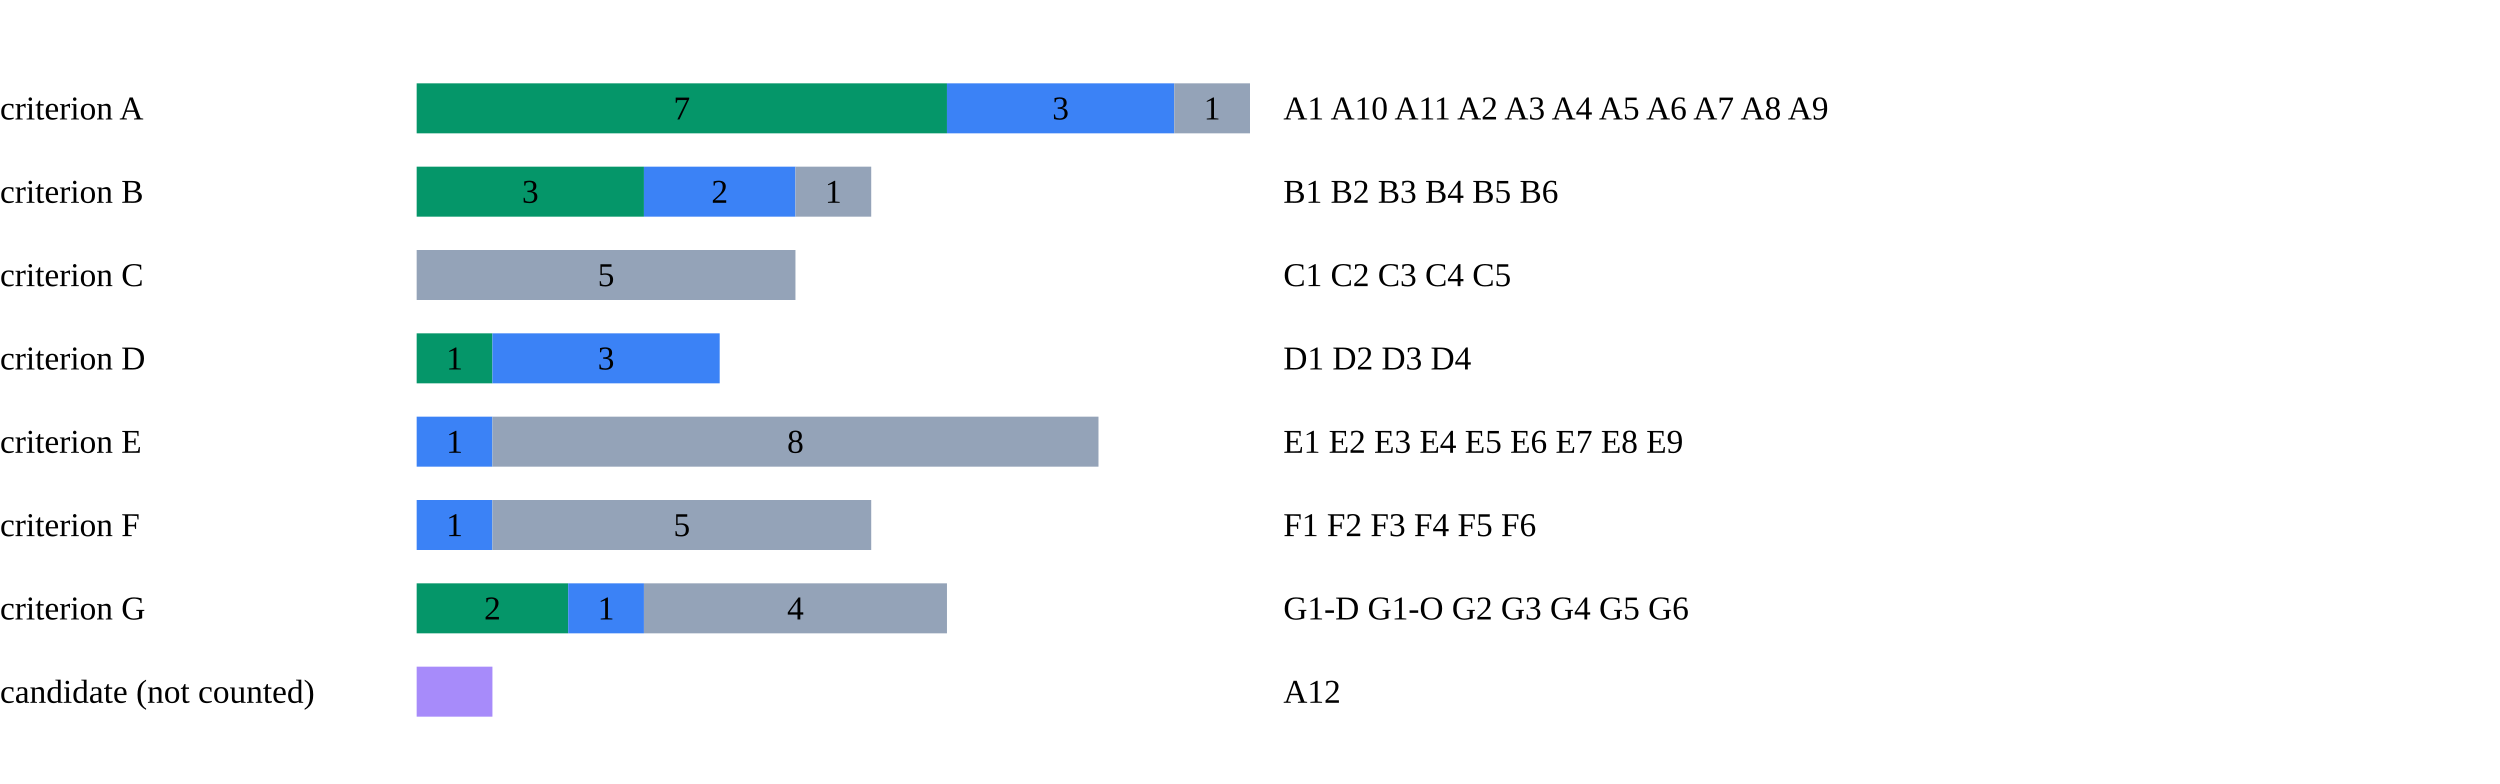
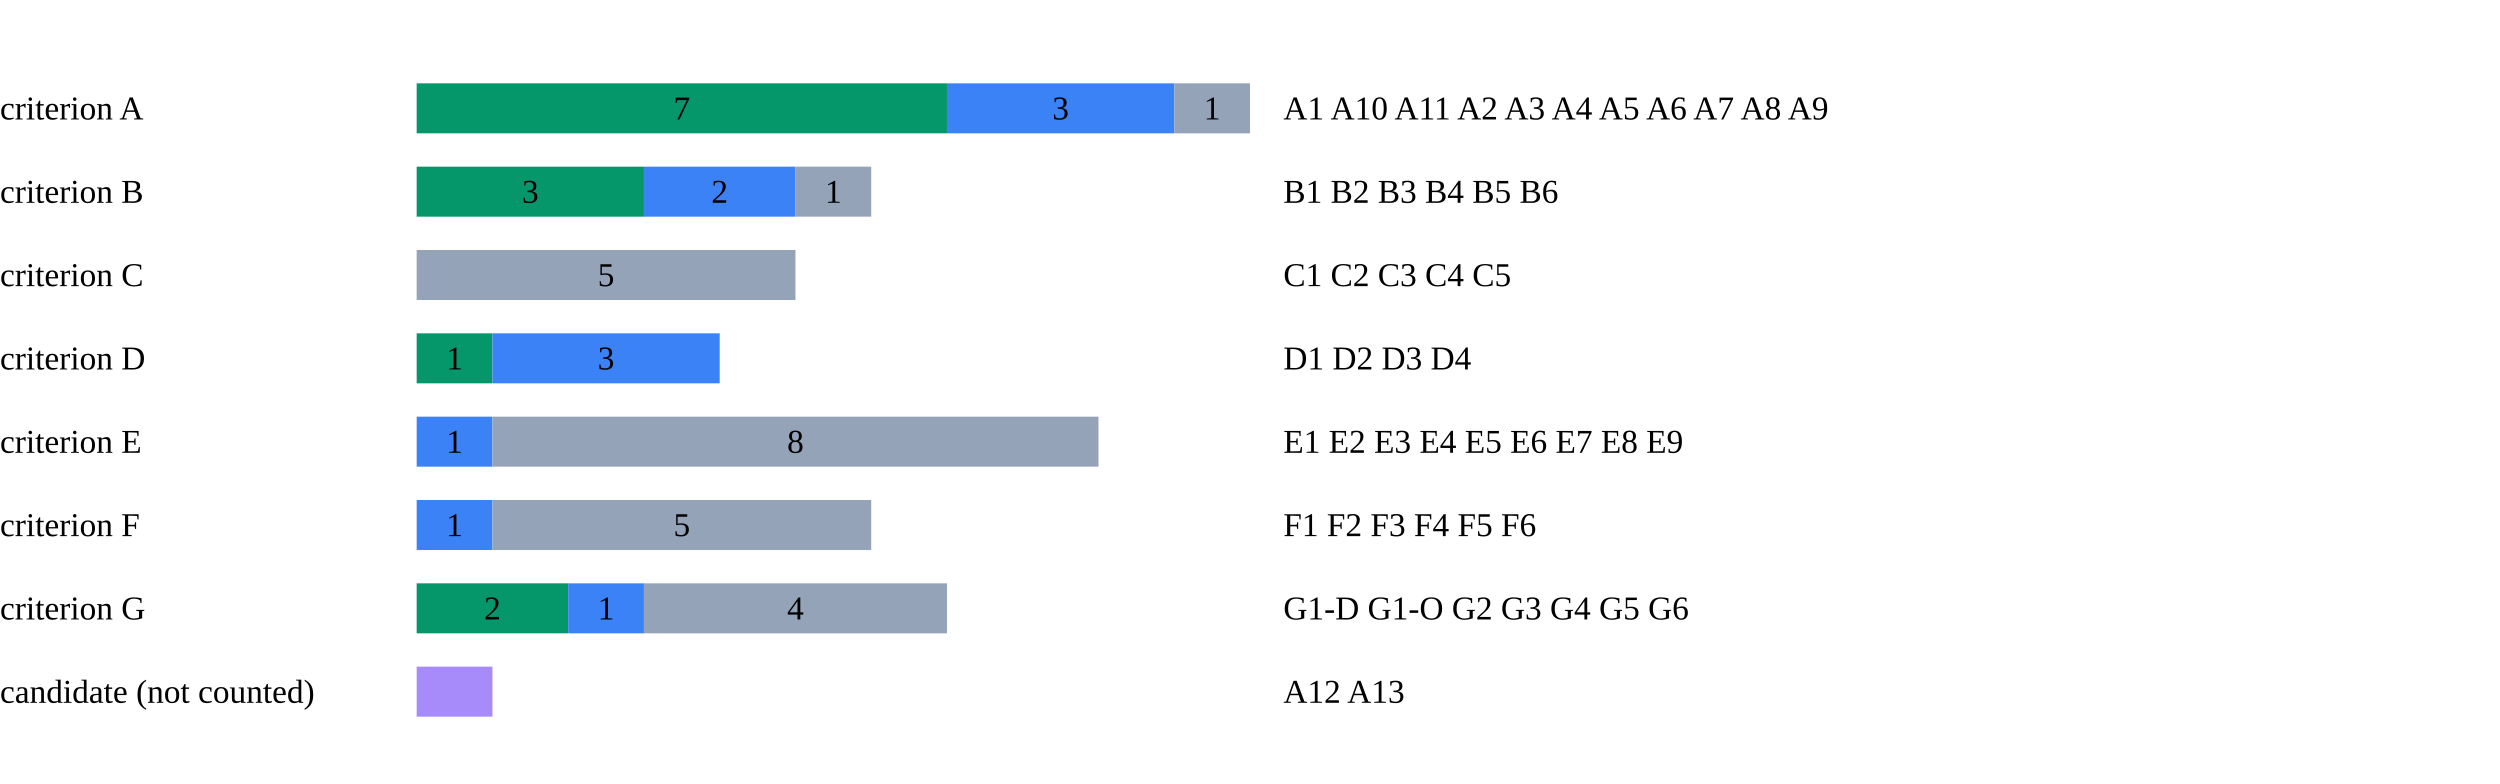
<svg xmlns="http://www.w3.org/2000/svg" viewBox="0 0 900 282" width="100%" role="img" aria-label="Indicators by criterion and measurement status" data-reads="framework_A_harness_built_2026-10-06_composite_b framework_A_measured_2026-10-06_composite_b framework_A_specified_2026-10-06_composite_b framework_B_harness_built_2026-10-06_composite_b framework_B_measured_2026-10-06_composite_b framework_B_specified_2026-10-06_composite_b framework_C_harness_built_2026-10-06_composite_b framework_C_measured_2026-10-06_composite_b framework_C_specified_2026-10-06_composite_b framework_D_harness_built_2026-10-06_composite_b framework_D_measured_2026-10-06_composite_b framework_D_specified_2026-10-06_composite_b framework_E_harness_built_2026-10-06_composite_b framework_E_measured_2026-10-06_composite_b framework_E_specified_2026-10-06_composite_b framework_F_harness_built_2026-10-06_composite_b framework_F_measured_2026-10-06_composite_b framework_F_specified_2026-10-06_composite_b framework_G_harness_built_2026-10-06_composite_b framework_G_measured_2026-10-06_composite_b framework_G_specified_2026-10-06_composite_b" data-files="ai_readiness_framework">
  <text class="lbl" x="0" y="43" text-anchor="start" data-src="label">criterion A</text>
  <rect x="150" y="30" width="190.909" height="18" fill="#059669" />
  <text class="inbar" x="245.455" y="43" text-anchor="middle" data-src="result:framework_A_measured_2026-10-06_composite_b">7</text>
  <rect x="340.909" y="30" width="81.818" height="18" fill="#3b82f6" />
  <text class="inbar" x="381.818" y="43" text-anchor="middle" data-src="result:framework_A_harness_built_2026-10-06_composite_b">3</text>
  <rect x="422.727" y="30" width="27.273" height="18" fill="#94a3b8" />
  <text class="inbar" x="436.364" y="43" text-anchor="middle" data-src="result:framework_A_specified_2026-10-06_composite_b">1</text>
  <text class="codes" x="462" y="43" text-anchor="start" data-src="label">A1 A10 A11 A2 A3 A4 A5 A6 A7 A8 A9</text>
  <text class="lbl" x="0" y="73" text-anchor="start" data-src="label">criterion B</text>
  <rect x="150" y="60" width="81.818" height="18" fill="#059669" />
  <text class="inbar" x="190.909" y="73" text-anchor="middle" data-src="result:framework_B_measured_2026-10-06_composite_b">3</text>
  <rect x="231.818" y="60" width="54.545" height="18" fill="#3b82f6" />
  <text class="inbar" x="259.091" y="73" text-anchor="middle" data-src="result:framework_B_harness_built_2026-10-06_composite_b">2</text>
  <rect x="286.364" y="60" width="27.273" height="18" fill="#94a3b8" />
  <text class="inbar" x="300" y="73" text-anchor="middle" data-src="result:framework_B_specified_2026-10-06_composite_b">1</text>
  <text class="codes" x="462" y="73" text-anchor="start" data-src="label">B1 B2 B3 B4 B5 B6</text>
  <text class="lbl" x="0" y="103" text-anchor="start" data-src="label">criterion C</text>
  <rect x="150" y="90" width="136.364" height="18" fill="#94a3b8" />
  <text class="inbar" x="218.182" y="103" text-anchor="middle" data-src="result:framework_C_specified_2026-10-06_composite_b">5</text>
  <text class="codes" x="462" y="103" text-anchor="start" data-src="label">C1 C2 C3 C4 C5</text>
  <text class="lbl" x="0" y="133" text-anchor="start" data-src="label">criterion D</text>
  <rect x="150" y="120" width="27.273" height="18" fill="#059669" />
  <text class="inbar" x="163.636" y="133" text-anchor="middle" data-src="result:framework_D_measured_2026-10-06_composite_b">1</text>
  <rect x="177.273" y="120" width="81.818" height="18" fill="#3b82f6" />
  <text class="inbar" x="218.182" y="133" text-anchor="middle" data-src="result:framework_D_harness_built_2026-10-06_composite_b">3</text>
  <text class="codes" x="462" y="133" text-anchor="start" data-src="label">D1 D2 D3 D4</text>
  <text class="lbl" x="0" y="163" text-anchor="start" data-src="label">criterion E</text>
  <rect x="150" y="150" width="27.273" height="18" fill="#3b82f6" />
  <text class="inbar" x="163.636" y="163" text-anchor="middle" data-src="result:framework_E_harness_built_2026-10-06_composite_b">1</text>
  <rect x="177.273" y="150" width="218.182" height="18" fill="#94a3b8" />
  <text class="inbar" x="286.364" y="163" text-anchor="middle" data-src="result:framework_E_specified_2026-10-06_composite_b">8</text>
  <text class="codes" x="462" y="163" text-anchor="start" data-src="label">E1 E2 E3 E4 E5 E6 E7 E8 E9</text>
  <text class="lbl" x="0" y="193" text-anchor="start" data-src="label">criterion F</text>
  <rect x="150" y="180" width="27.273" height="18" fill="#3b82f6" />
  <text class="inbar" x="163.636" y="193" text-anchor="middle" data-src="result:framework_F_harness_built_2026-10-06_composite_b">1</text>
  <rect x="177.273" y="180" width="136.364" height="18" fill="#94a3b8" />
  <text class="inbar" x="245.455" y="193" text-anchor="middle" data-src="result:framework_F_specified_2026-10-06_composite_b">5</text>
  <text class="codes" x="462" y="193" text-anchor="start" data-src="label">F1 F2 F3 F4 F5 F6</text>
  <text class="lbl" x="0" y="223" text-anchor="start" data-src="label">criterion G</text>
  <rect x="150" y="210" width="54.545" height="18" fill="#059669" />
  <text class="inbar" x="177.273" y="223" text-anchor="middle" data-src="result:framework_G_measured_2026-10-06_composite_b">2</text>
  <rect x="204.545" y="210" width="27.273" height="18" fill="#3b82f6" />
  <text class="inbar" x="218.182" y="223" text-anchor="middle" data-src="result:framework_G_harness_built_2026-10-06_composite_b">1</text>
  <rect x="231.818" y="210" width="109.091" height="18" fill="#94a3b8" />
  <text class="inbar" x="286.364" y="223" text-anchor="middle" data-src="result:framework_G_specified_2026-10-06_composite_b">4</text>
  <text class="codes" x="462" y="223" text-anchor="start" data-src="label">G1-D G1-O G2 G3 G4 G5 G6</text>
  <text class="lbl" x="0" y="253" text-anchor="start" data-src="label">candidate (not counted)</text>
  <rect x="150" y="240" width="27.273" height="18" fill="#a78bfa" />
-   <text class="codes" x="462" y="253" text-anchor="start" data-src="label">A12</text>
+   <text class="codes" x="462" y="253" text-anchor="start" data-src="label">A12 A13</text>
</svg>
